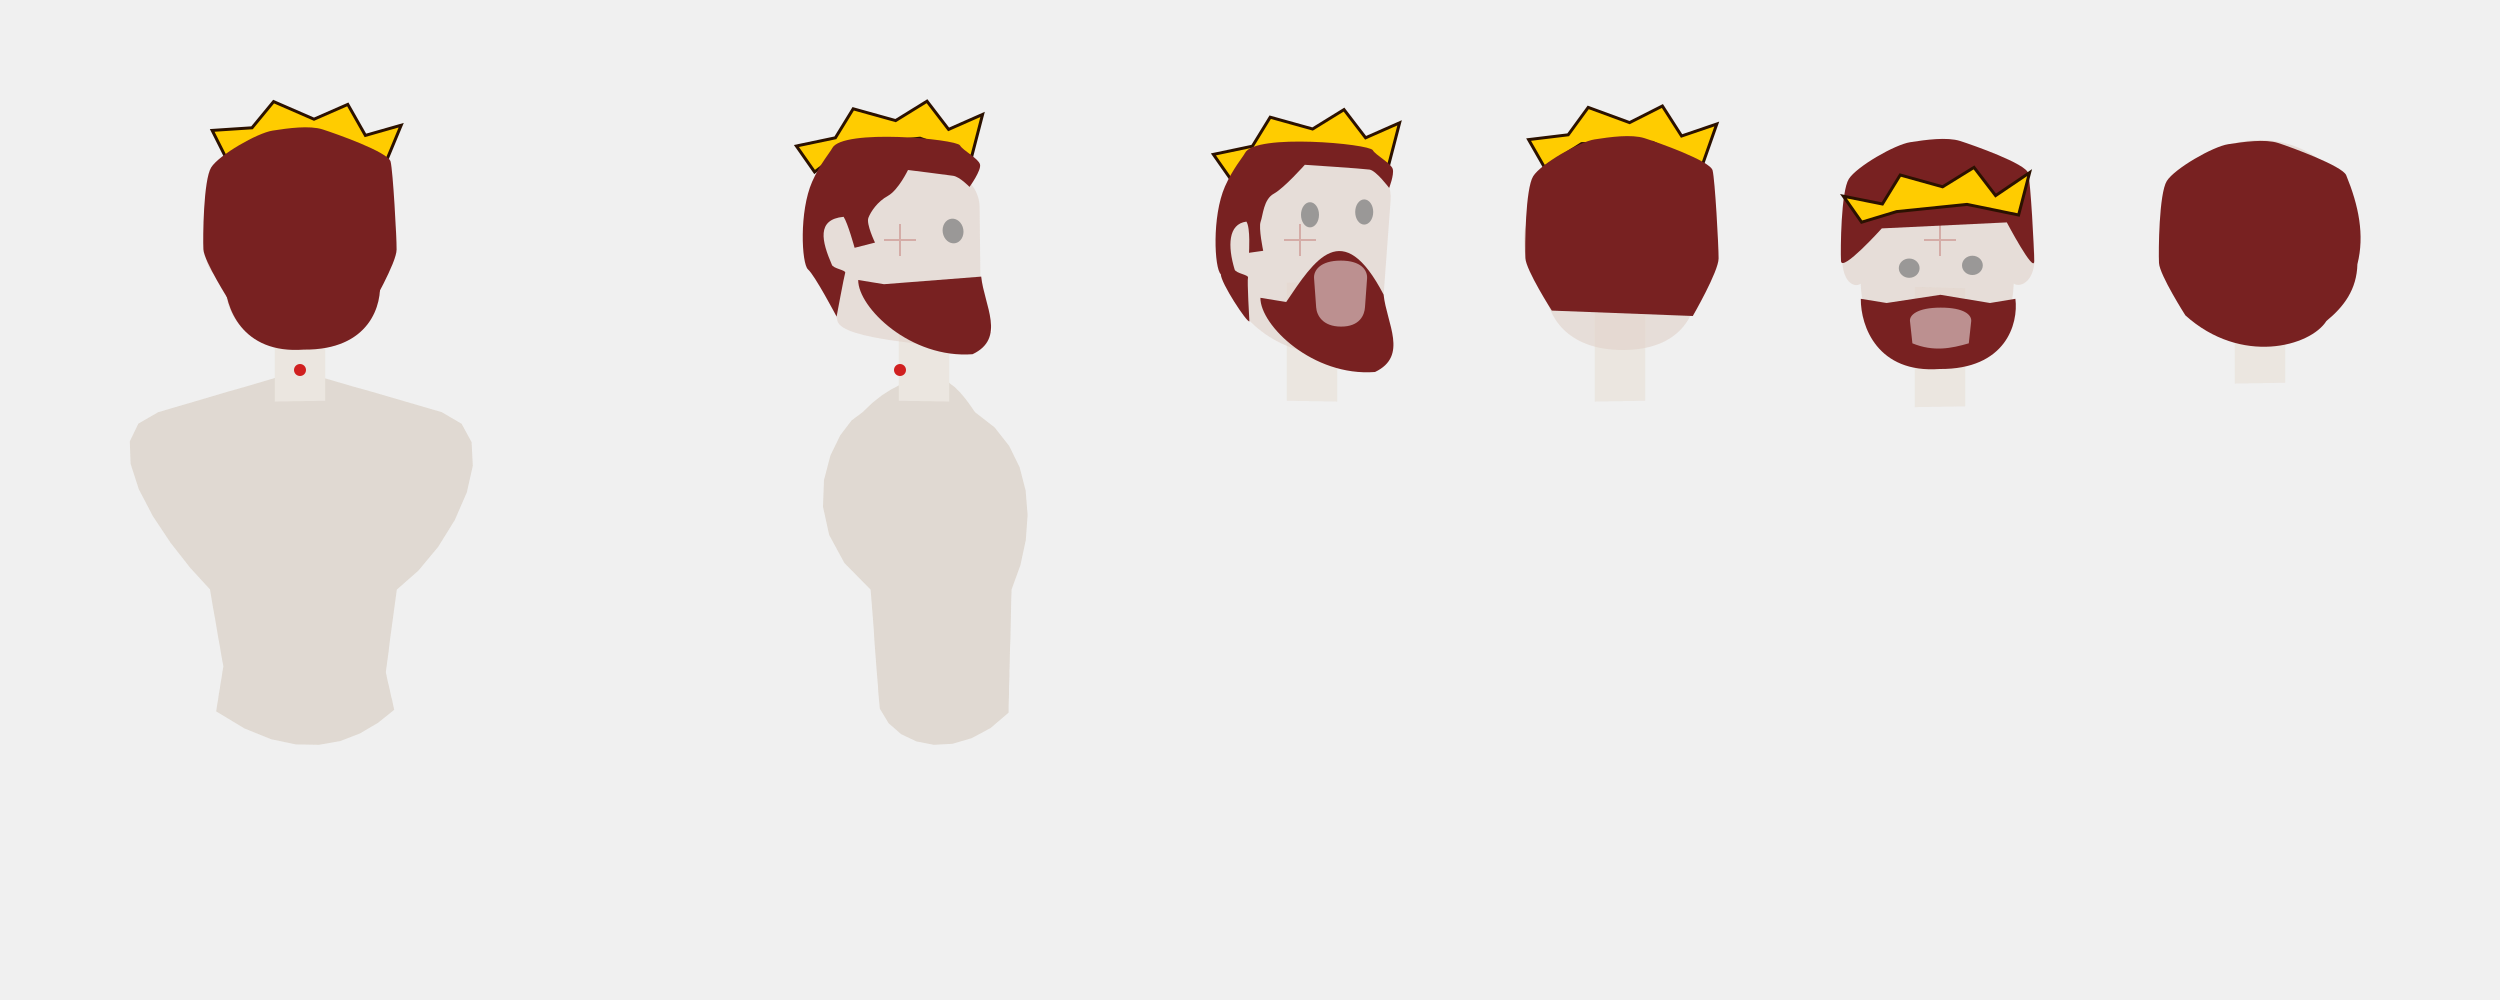
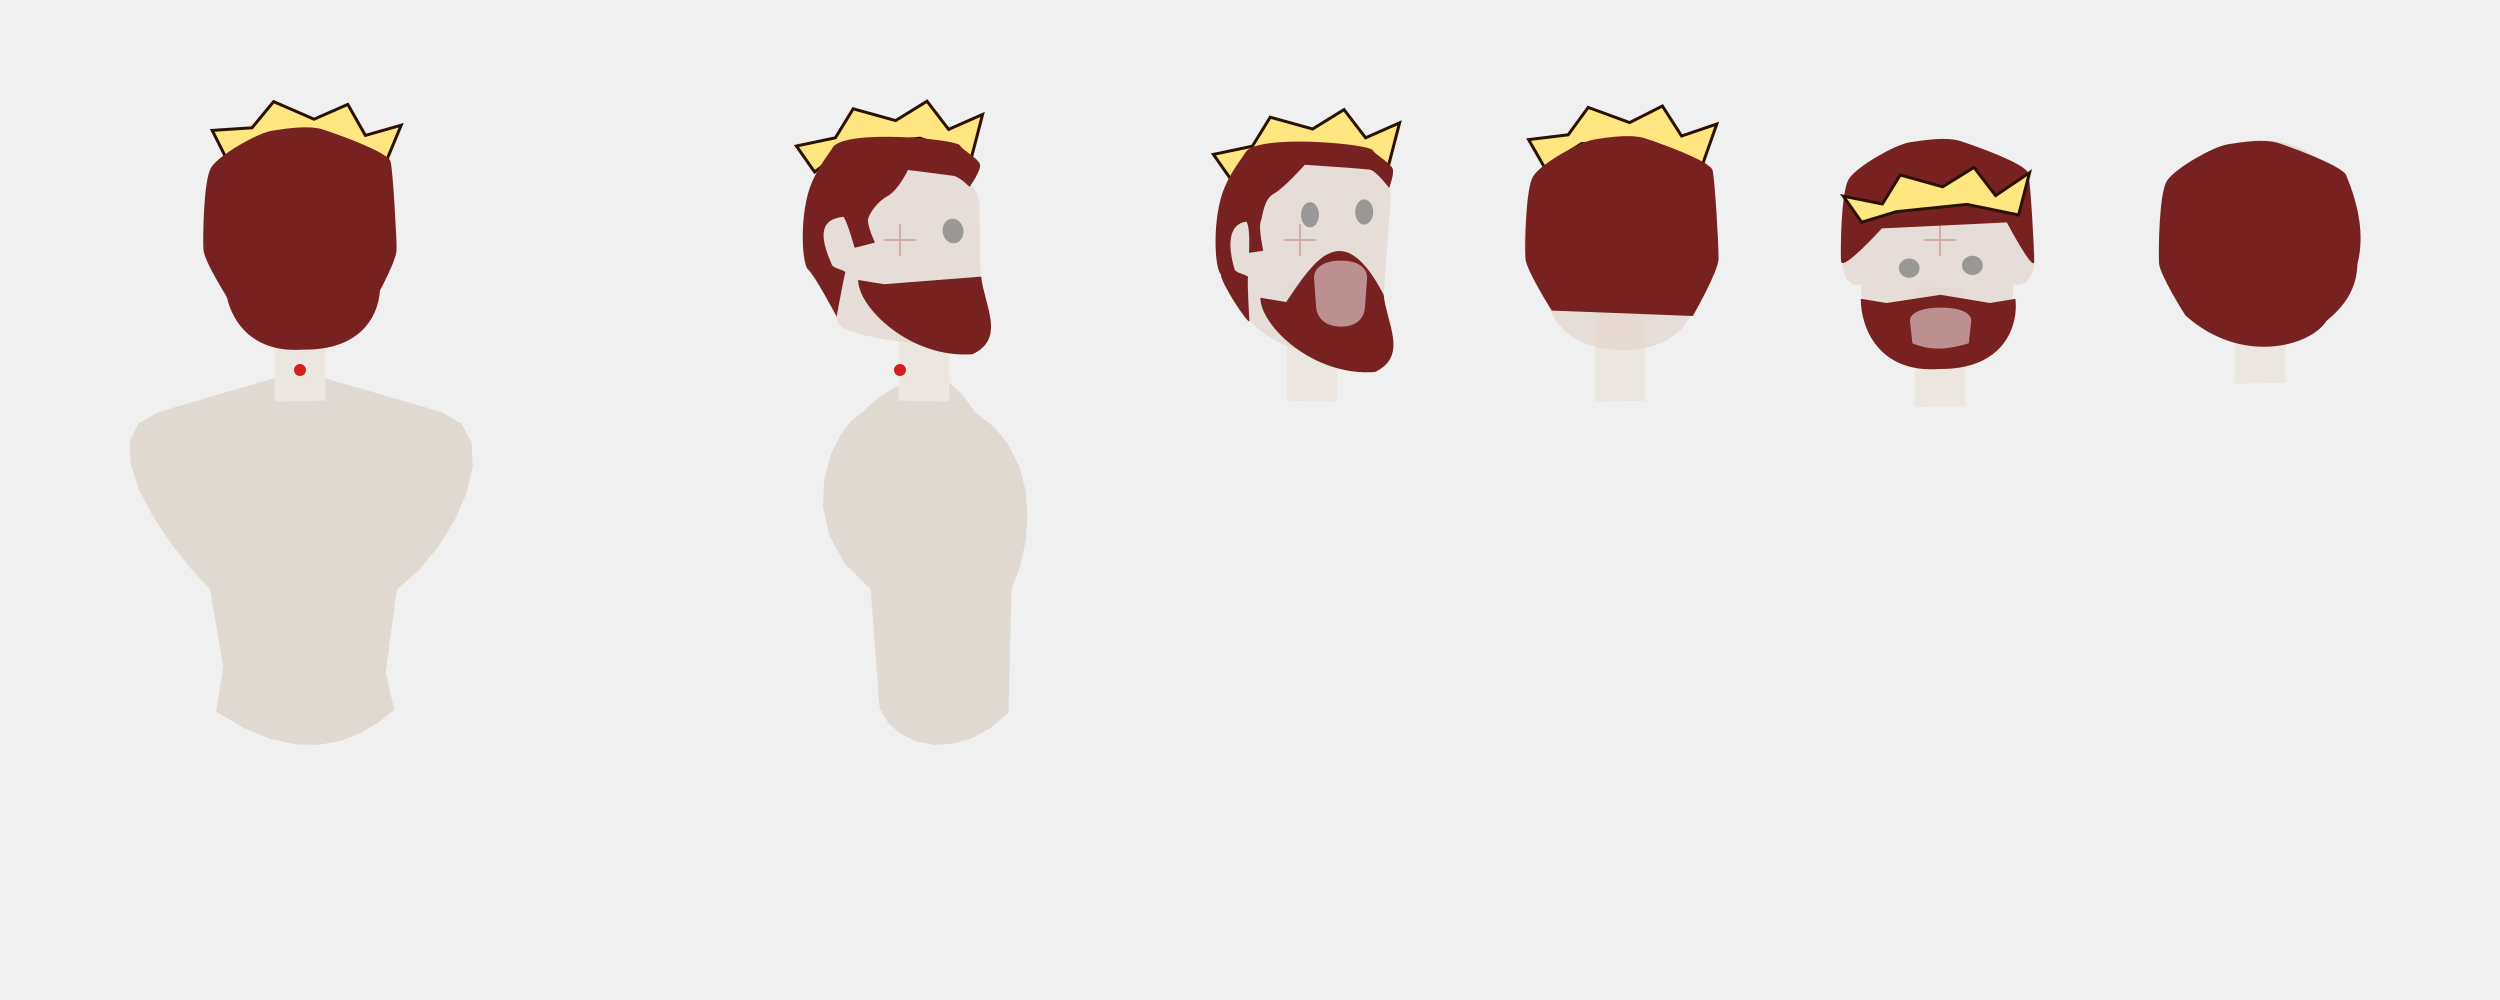
<svg xmlns="http://www.w3.org/2000/svg" width="2500" height="1000" viewBox="-1.5 -1.2 12.5 5" version="1.1" id="svg1870">
  <defs id="defs1874" />
  <g id="g44">
    <g opacity="0.7" id="g26">
      <path d="M-0.709 0.861L-0.621 0.835L-0.532 0.809L-0.444 0.783L-0.356 0.757L-0.268 0.732L-0.18 0.706L-0.092 0.68L-0.004 0.654L0.085 0.68L0.174 0.706L0.263 0.732L0.353 0.757L0.442 0.783L0.531 0.809L0.62 0.835L0.709 0.861L0.808 0.919L0.858 1.011L0.864 1.129L0.834 1.262L0.774 1.4L0.691 1.534L0.592 1.653L0.484 1.748L0.477 1.8L0.47 1.851L0.463 1.903L0.456 1.955L0.449 2.006L0.443 2.058L0.436 2.109L0.429 2.161L0.434 2.184L0.439 2.208L0.445 2.232L0.45 2.255L0.455 2.279L0.461 2.302L0.466 2.326L0.471 2.349L0.39 2.414L0.3 2.467L0.202 2.505L0.094 2.524L-0.021 2.522L-0.145 2.496L-0.278 2.442L-0.419 2.357L-0.415 2.329L-0.41 2.301L-0.406 2.272L-0.401 2.244L-0.397 2.216L-0.392 2.188L-0.388 2.16L-0.383 2.132L-0.392 2.084L-0.4 2.036L-0.409 1.987L-0.417 1.939L-0.425 1.891L-0.434 1.843L-0.442 1.795L-0.45 1.747L-0.549 1.639L-0.647 1.514L-0.736 1.38L-0.806 1.246L-0.847 1.119L-0.851 1.007L-0.808 0.918Z" fill="#d9cfc4" id="path4" />
      <path d="M-0.126 0.808L-0.126 0.733L-0.126 0.657L-0.126 0.582L-0.126 0.507L-0.126 0.432L-0.126 0.357L-0.126 0.282L-0.126 0.207L-0.095 0.207L-0.063 0.208L-0.032 0.209L0 0.21L0.032 0.211L0.063 0.212L0.095 0.213L0.126 0.214L0.126 0.287L0.126 0.361L0.126 0.435L0.126 0.509L0.126 0.582L0.126 0.656L0.126 0.73L0.126 0.804L0.095 0.804L0.063 0.805L0.032 0.805L0 0.806L-0.032 0.806L-0.063 0.807L-0.095 0.807Z" fill="#e8e1d9" id="path6" />
      <path d="M-0.08 0H0.08M0 -0.08V0.08" stroke="#b04040" stroke-width="0.01" fill="none" id="path8" />
      <g opacity="0.6" id="g24">
        <g id="g16">
          <path style="fill:#d9c3b6;stroke-width:0.015" d="m 0.014,0.55 c 0.288,0 0.364,-0.177 0.373,-0.301 l 0.033,-0.447 c 0.009,-0.123 -0.089,-0.277 -0.41,-0.277 -0.321,0 -0.425,0.154 -0.416,0.277 l 0.033,0.447 c 0.009,0.123 0.099,0.301 0.387,0.301 z" id="path10" />
          <path style="fill:#d9c3b6;fill-opacity:1;stroke-width:0.015" d="m 0.37,0.156 0.003,-0.246 c 5.574e-4,-0.002 0.121,-0.091 0.11,0.111 -0.01,0.166 -0.095,0.175 -0.113,0.135 z" id="path12" />
          <path style="fill:#d9c3b6;fill-opacity:1;stroke-width:0.015" d="m -0.378,0.156 -0.003,-0.246 c -5.575e-4,-0.002 -0.11,-0.085 -0.098,0.117 0.01,0.166 0.083,0.169 0.101,0.129 z" id="path14" />
        </g>
        <g id="g22">
          <ellipse style="fill:#241f1c;stroke-width:0.015" cx="-0.144" cy="-0.126" rx="0.052" ry="0.063" id="ellipse18" />
          <ellipse style="fill:#241f1c;stroke-width:0.015" cx="0.172" cy="-0.14" rx="0.052" ry="0.063" id="ellipse20" />
        </g>
      </g>
    </g>
    <g id="g28" />
    <g id="g30" />
    <g id="g34">
-       <path style="fill:#ffcc00;fill-opacity:1;stroke-width:0.015;stroke:#2b1100" d="m -0.367,-0.405 0.192,-0.108 0.354,0.013 0.243,0.128 0.084,-0.202 -0.179,0.051 -0.088,-0.155 -0.169,0.074 -0.202,-0.088 -0.108,0.131 -0.199,0.013 z" id="path30" />
+       <path style="fill:#ffe680;fill-opacity:1;stroke-width:0.015;stroke:#2b1100" d="m -0.367,-0.405 0.192,-0.108 0.354,0.013 0.243,0.128 0.084,-0.202 -0.179,0.051 -0.088,-0.155 -0.169,0.074 -0.202,-0.088 -0.108,0.131 -0.199,0.013 z" id="path30" />
      <path style="fill:#782121;fill-opacity:1;stroke-width:0.015" d="m -0.351,0.309 c 0,0 -0.129,-0.202 -0.132,-0.262 -0.003,-0.059 0,-0.348 0.039,-0.41 0.039,-0.062 0.23,-0.172 0.307,-0.184 0.077,-0.012 0.184,-0.027 0.25,-0.006 0.065,0.021 0.328,0.113 0.34,0.161 0.012,0.048 0.03,0.375 0.03,0.44 0,0.065 -0.129,0.288 -0.129,0.288" id="path32" />
    </g>
    <g id="g38">
      <path style="fill:#782121;fill-opacity:1;stroke-width:0.794" d="m -305.17,169.358 c 17.44,0.176 20.887,-11.91 20.073,-18.557 l -6.732,1.112 -13.571,-4.672 -13.793,4.672 -6.845,-1.112 c -0.075,7.321 4.459,19.817 20.867,18.557 z" transform="matrix(0.01889764,0,0,0.01889764,5.78609,-2.652497)" id="path36" />
    </g>
    <g id="g42">
      <circle cx="0" cy="0.65" r="0.03" fill="#d02020" id="circle40" />
    </g>
  </g>
  <g transform="translate(3 0)" id="g100">
    <g opacity="0.7" id="g62">
      <path d="M0.375 0.861L0.364 0.845L0.348 0.822L0.328 0.795L0.303 0.765L0.273 0.735L0.236 0.707L0.193 0.681L0.142 0.66L0.115 0.674L0.082 0.687L0.044 0.703L0.002 0.723L-0.044 0.747L-0.091 0.777L-0.139 0.815L-0.187 0.861L-0.242 0.902L-0.299 0.977L-0.348 1.078L-0.38 1.2L-0.385 1.334L-0.354 1.475L-0.278 1.615L-0.147 1.748L-0.143 1.797L-0.139 1.847L-0.135 1.898L-0.131 1.95L-0.128 2.003L-0.124 2.056L-0.12 2.108L-0.116 2.161L-0.114 2.184L-0.112 2.208L-0.11 2.231L-0.109 2.254L-0.107 2.277L-0.105 2.299L-0.103 2.321L-0.101 2.343L-0.057 2.416L0.006 2.471L0.082 2.507L0.169 2.524L0.262 2.519L0.358 2.491L0.453 2.44L0.543 2.363L0.543 2.331L0.544 2.299L0.545 2.269L0.545 2.24L0.546 2.212L0.547 2.185L0.547 2.158L0.548 2.132L0.549 2.087L0.55 2.042L0.552 1.997L0.553 1.952L0.554 1.904L0.555 1.855L0.556 1.803L0.558 1.747L0.602 1.626L0.629 1.5L0.638 1.375L0.628 1.252L0.598 1.136L0.546 1.03L0.473 0.937Z" fill="#d9cfc4" id="path40" />
      <path d="M0.246 0.808L0.246 0.733L0.246 0.657L0.246 0.582L0.246 0.507L0.246 0.432L0.246 0.357L0.246 0.282L0.246 0.207L0.215 0.207L0.183 0.208L0.152 0.209L0.12 0.21L0.088 0.211L0.057 0.212L0.025 0.213L-0.006 0.214L-0.006 0.287L-0.006 0.361L-0.006 0.435L-0.006 0.509L-0.006 0.582L-0.006 0.656L-0.006 0.73L-0.006 0.804L0.025 0.804L0.057 0.805L0.088 0.805L0.12 0.806L0.152 0.806L0.183 0.807L0.215 0.807Z" fill="#e8e1d9" id="path42" />
      <path d="M-0.08 0H0.08M0 -0.08V0.08" stroke="#b04040" stroke-width="0.01" fill="none" id="path44" />
      <g opacity="0.6" id="g54">
        <g id="g48">
          <path style="fill:#d9c3b6;stroke-width:0.015" d="m 0.311,0.554 c 0.14,-0.024 0.094,-0.142 0.092,-0.275 l -0.005,-0.443 c -0.001,-0.124 -0.132,-0.259 -0.449,-0.208 -0.317,0.051 -0.395,0.22 -0.366,0.34 l 0.104,0.436 c 0.024,0.1 0.513,0.114 0.624,0.15 z" id="path46" />
        </g>
        <g id="g52">
          <ellipse style="fill:#241f1c;stroke-width:0.015" cx="0.269" cy="-0.002" rx="0.052" ry="0.062" transform="rotate(-9.201606)" id="ellipse50" />
        </g>
      </g>
    </g>
    <g id="g64" />
    <g id="g66" />
    <g id="g68" />
    <g id="g74">
      <g transform="translate(0.05393187,0.02359519)" id="g72">
        <path style="fill:#ffffff;fill-opacity:1;stroke-width:0.015" d="M 0.367,0.346 0.356,0.267 c -0.126,-0.002 -0.166,0.009 -0.161,0.018 l 0.017,0.034 c 0.005,0.009 0.042,0.024 0.155,0.026 z" id="path70" />
      </g>
    </g>
    <g id="g80">
      <g id="g78">
        <path style="fill:#ffffff;fill-opacity:1;stroke-width:0.015" d="m 0.406,0.388 -0.01,-0.138 c -0.111,-0.004 -0.146,0.015 -0.142,0.032 l 0.015,0.061 c 0.004,0.017 0.037,0.042 0.137,0.046 z" id="path76" />
      </g>
    </g>
    <g id="g86">
      <g id="g84">
        <path style="fill:#ffffff;fill-opacity:1;stroke-width:0.015" d="m 0.461,0.459 -0.05,-0.232 c -0.18,-0.009 -0.216,0.064 -0.213,0.099 l 0.008,0.09 c 0.003,0.035 0.094,0.035 0.255,0.043 z" id="path82" />
      </g>
    </g>
    <g id="g94">
-       <path style="fill:#ffcc00;fill-opacity:1;stroke-width:0.015;stroke:#2b1100" d="m -0.427,-0.34 0.175,-0.133 0.352,-0.036 0.258,0.093 0.055,-0.212 -0.17,0.075 -0.108,-0.141 -0.157,0.097 -0.212,-0.059 -0.089,0.145 -0.195,0.041 z" id="path88" />
+       <path style="fill:#ffe680;fill-opacity:1;stroke-width:0.015;stroke:#2b1100" d="m -0.427,-0.34 0.175,-0.133 0.352,-0.036 0.258,0.093 0.055,-0.212 -0.17,0.075 -0.108,-0.141 -0.157,0.097 -0.212,-0.059 -0.089,0.145 -0.195,0.041 z" id="path88" />
      <path style="fill:#782121;fill-opacity:1;stroke-width:0.015" d="m 0.363,0.571 c 0.168,-0.08 0.058,-0.244 0.043,-0.388 l -0.486,0.038 -0.129,-0.021 c -0.001,0.138 0.263,0.395 0.573,0.371 z" id="path90" />
      <path style="fill:#782121;fill-opacity:1;stroke-width:0.015" d="m 0.348,-0.266 c 0,0 0.06,-0.083 0.052,-0.112 -0.007,-0.029 -0.086,-0.07 -0.1,-0.095 -0.018,-0.032 -0.588,-0.085 -0.639,0.014 -0.01,0.02 -0.06,0.077 -0.1,0.167 -0.066,0.15 -0.053,0.411 -0.021,0.439 0.034,0.029 0.143,0.236 0.143,0.236 0,0 0.038,-0.205 0.043,-0.219 0.005,-0.014 -0.062,-0.021 -0.067,-0.041 -0.05,-0.116 -0.078,-0.226 0.059,-0.239 0.021,0.031 0.055,0.155 0.055,0.155 l 0.102,-0.026 c 0,0 -0.045,-0.093 -0.033,-0.124 0.012,-0.031 0.045,-0.081 0.098,-0.11 0.052,-0.029 0.1,-0.129 0.1,-0.129 0,0 0.193,0.024 0.226,0.029 0.033,0.005 0.081,0.055 0.081,0.055 z" id="path92" />
    </g>
    <g id="g98">
      <circle cx="0" cy="0.65" r="0.03" fill="#d02020" id="circle96" />
    </g>
  </g>
  <g id="quarter" transform="translate(5 0)" style="color:#c87137">
    <g opacity="0.7" id="g130">
      <path d="M0.186 0.808L0.186 0.733L0.186 0.657L0.186 0.582L0.186 0.507L0.186 0.432L0.186 0.357L0.186 0.282L0.186 0.207L0.155 0.207L0.123 0.208L0.092 0.209L0.06 0.21L0.028 0.211L-0.003 0.212L-0.035 0.213L-0.066 0.214L-0.066 0.287L-0.066 0.361L-0.066 0.435L-0.066 0.509L-0.066 0.582L-0.066 0.656L-0.066 0.73L-0.066 0.804L-0.035 0.804L-0.003 0.805L0.028 0.805L0.06 0.806L0.092 0.806L0.123 0.807L0.155 0.807Z" fill="#e8e1d9" id="path77" />
      <path d="M-0.08 0H0.08M0 -0.08V0.08" stroke="#b04040" stroke-width="0.01" fill="none" id="path79" />
      <g opacity="0.6" id="g103">
        <g id="g83">
          <path style="fill:#d9c3b6;stroke-width:0.015" d="M 0.195,0.559 C 0.358,0.53 0.411,0.368 0.42,0.249 l 0.033,-0.447 C 0.462,-0.321 0.364,-0.475 0.043,-0.475 c -0.321,0 -0.425,0.154 -0.416,0.277 l 0.033,0.447 c 0.009,0.123 0.252,0.361 0.535,0.31 z" id="path81" />
        </g>
        <g id="g101">
          <g transform="translate(-0.01)" id="g91">
            <g transform="matrix(0.866,0,0,1,0.1821,0)" id="g89">
              <g id="g87">
                <ellipse style="fill:#241f1c;stroke-width:0.015" cx="0.172" cy="-0.14" rx="0.052" ry="0.063" id="ellipse85" />
              </g>
            </g>
          </g>
          <g transform="translate(-0.01)" id="g99">
            <g transform="matrix(0.866,0,0,1,0.1847,0)" id="g97">
              <g id="g95">
                <ellipse style="fill:#241f1c;stroke-width:0.015" cx="-0.144" cy="-0.126" rx="0.052" ry="0.063" id="ellipse93" />
              </g>
            </g>
          </g>
        </g>
      </g>
    </g>
    <g id="quarter-under" />
    <g id="quarter-over">
-       <path style="fill:#ffcc00;fill-opacity:1;stroke:#2b1100;stroke-width:0.015" d="m -0.342,-0.298 0.175,-0.133 0.352,-0.036 0.258,0.093 0.055,-0.212 -0.17,0.075 -0.108,-0.141 -0.157,0.097 -0.212,-0.059 -0.089,0.145 -0.195,0.041 z" id="path88-99" />
+       <path style="fill:#ffe680;fill-opacity:1;stroke:#2b1100;stroke-width:0.015" d="m -0.342,-0.298 0.175,-0.133 0.352,-0.036 0.258,0.093 0.055,-0.212 -0.17,0.075 -0.108,-0.141 -0.157,0.097 -0.212,-0.059 -0.089,0.145 -0.195,0.041 z" id="path88-99" />
      <path style="fill:#782121;fill-opacity:1;stroke-width:0.015" d="M 2.375,0.66 C 2.543,0.58 2.433,0.417 2.418,0.273 2.212,-0.122 2.072,0.101 1.931,0.31 L 1.802,0.289 c -0.001,0.138 0.263,0.395 0.573,0.371 z" id="path90-6" transform="translate(-2)" />
      <path style="fill:#782121;fill-opacity:1;stroke-width:0.015" d="m 2.446,-0.261 c 0,0 0.025,-0.064 0.018,-0.093 -0.007,-0.029 -0.086,-0.07 -0.1,-0.095 -0.018,-0.032 -0.588,-0.085 -0.639,0.014 -0.01,0.02 -0.06,0.077 -0.1,0.167 -0.066,0.15 -0.053,0.411 -0.021,0.439 1.617e-4,0.044 0.13,0.242 0.143,0.236 0,0 -0.012,-0.205 -0.007,-0.219 0.005,-0.014 -0.062,-0.021 -0.067,-0.041 -0.035,-0.116 -0.033,-0.227 0.059,-0.239 0.021,0.031 0.013,0.156 0.013,0.156 l 0.071,-0.01 c 0,0 -0.024,-0.115 -0.013,-0.145 0.012,-0.031 0.014,-0.113 0.067,-0.141 0.052,-0.029 0.154,-0.144 0.154,-0.144 0,0 0.291,0.019 0.324,0.024 0.033,0.005 0.098,0.092 0.098,0.092 z" id="path92-4" transform="translate(-2)" />
    </g>
    <g opacity="0.5" id="g121">
      <g id="g119">
        <g transform="translate(-0.01)" id="g117">
          <g transform="matrix(0.866,0,0,1,0.2016,0)" id="g115">
            <g id="g113">
              <path style="fill:#ffffff;fill-opacity:1;stroke-width:0.015" d="m 0.016,0.433 c 0.107,0 0.135,-0.057 0.138,-0.097 l 0.012,-0.144 c 0.003,-0.04 -0.033,-0.089 -0.152,-0.089 -0.119,0 -0.158,0.05 -0.154,0.089 l 0.012,0.144 c 0.003,0.04 0.037,0.097 0.144,0.097 z" id="path111" />
            </g>
          </g>
        </g>
      </g>
    </g>
  </g>
  <g id="back-view" transform="translate(6.6 0)" style="color:#c87137">
    <g opacity="0.7" id="g492">
      <path d="M-0.126 0.808L-0.126 0.733L-0.126 0.657L-0.126 0.582L-0.126 0.507L-0.126 0.432L-0.126 0.357L-0.126 0.282L-0.126 0.207L-0.095 0.207L-0.063 0.208L-0.032 0.209L0 0.21L0.032 0.211L0.063 0.212L0.095 0.213L0.126 0.214L0.126 0.287L0.126 0.361L0.126 0.435L0.126 0.509L0.126 0.582L0.126 0.656L0.126 0.73L0.126 0.804L0.095 0.804L0.063 0.805L0.032 0.805L0 0.806L-0.032 0.806L-0.063 0.807L-0.095 0.807Z" fill="#e8e1d9" id="path124" />
      <path d="M-0.08 0H0.08M0 -0.08V0.08" stroke="#b04040" stroke-width="0.01" fill="none" id="path126" />
      <g opacity="0.6" id="g138">
        <g id="g136">
          <g id="g134">
            <path style="fill:#d9c3b6;stroke-width:0.015" d="m 0.014,0.55 c 0.288,0 0.364,-0.177 0.373,-0.301 l 0.033,-0.447 c 0.009,-0.123 -0.089,-0.277 -0.41,-0.277 -0.321,0 -0.425,0.154 -0.416,0.277 l 0.033,0.447 c 0.009,0.123 0.099,0.301 0.387,0.301 z" id="path128" />
            <path style="fill:#d9c3b6;fill-opacity:1;stroke-width:0.015" d="m 0.37,0.156 0.003,-0.246 c 5.574e-4,-0.002 0.121,-0.091 0.11,0.111 -0.01,0.166 -0.095,0.175 -0.113,0.135 z" id="path130" />
            <path style="fill:#d9c3b6;fill-opacity:1;stroke-width:0.015" d="m -0.378,0.156 -0.003,-0.246 c -5.575e-4,-0.002 -0.11,-0.085 -0.098,0.117 0.01,0.166 0.083,0.169 0.101,0.129 z" id="path132" />
          </g>
        </g>
      </g>
    </g>
    <g id="back-view-over">
-       <path style="fill:#ffcc00;fill-opacity:1;stroke:#2b1100;stroke-width:0.015" d="m -0.378,-0.364 0.186,-0.118 0.354,-0.006 0.249,0.115 0.073,-0.207 -0.176,0.06 -0.096,-0.15 -0.164,0.083 -0.207,-0.076 -0.1,0.137 -0.198,0.024 z" id="path88-9" />
+       <path style="fill:#ffe680;fill-opacity:1;stroke:#2b1100;stroke-width:0.015" d="m -0.378,-0.364 0.186,-0.118 0.354,-0.006 0.249,0.115 0.073,-0.207 -0.176,0.06 -0.096,-0.15 -0.164,0.083 -0.207,-0.076 -0.1,0.137 -0.198,0.024 z" id="path88-9" />
      <path style="fill:#782121;fill-opacity:1;stroke-width:0.015" d="m 6.259,0.353 c 0,0 -0.129,-0.202 -0.132,-0.262 -0.003,-0.059 0,-0.348 0.039,-0.41 0.039,-0.062 0.23,-0.172 0.307,-0.184 0.077,-0.012 0.184,-0.027 0.25,-0.006 0.065,0.021 0.328,0.113 0.34,0.161 0.012,0.048 0.03,0.375 0.03,0.44 0,0.065 -0.129,0.288 -0.129,0.288" id="path32-7" transform="translate(-6.6)" />
    </g>
  </g>
  <g id="front-down" transform="translate(8.2 0)" style="color:#c87137">
    <g opacity="0.7" id="g865">
      <path d="M-0.126 0.836L-0.126 0.761L-0.126 0.685L-0.126 0.61L-0.126 0.535L-0.126 0.46L-0.126 0.385L-0.126 0.31L-0.126 0.235L-0.095 0.235L-0.063 0.236L-0.032 0.237L0 0.238L0.032 0.239L0.063 0.24L0.095 0.241L0.126 0.242L0.126 0.315L0.126 0.389L0.126 0.463L0.126 0.537L0.126 0.61L0.126 0.684L0.126 0.758L0.126 0.832L0.095 0.832L0.063 0.833L0.032 0.833L0 0.834L-0.032 0.834L-0.063 0.835L-0.095 0.835Z" fill="#e8e1d9" id="path145" />
      <path d="M-0.08 0H0.08M0 -0.08V0.08" stroke="#b04040" stroke-width="0.01" fill="none" id="path147" />
      <g opacity="0.6" id="g183">
        <g id="g163">
          <g transform="matrix(1,0,0,0.766,-0.01,0.0897)" id="g153">
            <g id="g151">
              <path style="fill:#d9c3b6;fill-opacity:1;stroke-width:0.015" d="m -0.378,0.156 -0.003,-0.246 c -5.575e-4,-0.002 -0.11,-0.085 -0.098,0.117 0.01,0.166 0.083,0.169 0.101,0.129 z" id="path149" />
            </g>
          </g>
          <g transform="matrix(1,0,0,0.766,-0.01,0.0897)" id="g159">
            <g id="g157">
              <path style="fill:#d9c3b6;fill-opacity:1;stroke-width:0.015" d="m 0.37,0.156 0.003,-0.246 c 5.574e-4,-0.002 0.121,-0.091 0.11,0.111 -0.01,0.166 -0.095,0.175 -0.113,0.135 z" id="path155" />
            </g>
          </g>
          <path style="fill:#d9c3b6;stroke-width:0.015" d="m -0.007,0.557 c 0.288,0 0.364,-0.177 0.373,-0.301 l 0.033,-0.447 c 0.009,-0.123 -0.089,-0.277 -0.41,-0.277 -0.321,0 -0.425,0.154 -0.416,0.277 l 0.033,0.447 c 0.009,0.123 0.099,0.301 0.387,0.301 z" id="path161" />
        </g>
        <g id="g181">
          <g transform="translate(-0.01)" id="g171">
            <g transform="matrix(1,0,0,0.766,0,0.2374)" id="g169">
              <g id="g167">
                <ellipse style="fill:#241f1c;stroke-width:0.015" cx="-0.144" cy="-0.126" rx="0.052" ry="0.063" id="ellipse165" />
              </g>
            </g>
          </g>
          <g transform="translate(-0.01)" id="g179">
            <g transform="matrix(1,0,0,0.766,0,0.2341)" id="g177">
              <g id="g175">
                <ellipse style="fill:#241f1c;stroke-width:0.015" cx="0.172" cy="-0.14" rx="0.052" ry="0.063" id="ellipse173" />
              </g>
            </g>
          </g>
        </g>
      </g>
    </g>
    <g id="front-down-under" />
    <g id="front-down-over">
      <path style="color:#c87137;fill:#782121;fill-opacity:1;stroke-width:0.015" d="m 1.309,-0.058 c 0,0 -0.201,0.223 -0.204,0.163 -0.003,-0.059 0,-0.348 0.039,-0.41 0.039,-0.062 0.23,-0.172 0.307,-0.184 0.077,-0.012 0.184,-0.027 0.25,-0.006 0.065,0.021 0.328,0.113 0.34,0.161 0.012,0.048 0.03,0.375 0.03,0.44 0,0.065 -0.137,-0.194 -0.137,-0.194" id="path32-7-5" transform="translate(-1.6)" />
-       <path style="fill:#ffcc00;fill-opacity:1;stroke:#2b1100;stroke-width:0.015" d="m -0.392,-0.089 0.175,-0.053 0.352,-0.036 0.258,0.053 0.055,-0.212 -0.17,0.115 -0.108,-0.141 -0.157,0.097 -0.212,-0.059 -0.089,0.145 -0.195,-0.039 z" id="path88-6" />
+       <path style="fill:#ffe680;fill-opacity:1;stroke:#2b1100;stroke-width:0.015" d="m -0.392,-0.089 0.175,-0.053 0.352,-0.036 0.258,0.053 0.055,-0.212 -0.17,0.115 -0.108,-0.141 -0.157,0.097 -0.212,-0.059 -0.089,0.145 -0.195,-0.039 z" id="path88-6" />
      <path style="fill:#782121;fill-opacity:1;stroke-width:0.015" d="m -0.002,0.645 c 0.33,0.003 0.395,-0.225 0.379,-0.351 l -0.127,0.021 -0.248,-0.041 -0.269,0.041 -0.129,-0.021 c -0.001,0.138 0.084,0.374 0.394,0.351 z" id="path36-0" />
    </g>
    <g opacity="0.5" id="g201">
      <g id="g199">
        <g transform="translate(-0.01)" id="g197">
          <g transform="matrix(1,0,0,0.766,0,0.2592)" id="g195">
            <g id="g193">
              <path style="fill:#ffffff;fill-opacity:1;stroke-width:0.015" d="m 0.154,0.336 0.012,-0.144 c 0.003,-0.04 -0.033,-0.089 -0.152,-0.089 -0.119,0 -0.158,0.05 -0.154,0.089 l 0.012,0.144 c 0.106,0.057 0.195,0.033 0.282,0 z" id="path191" />
            </g>
          </g>
        </g>
      </g>
    </g>
  </g>
  <g id="top" transform="translate(9.8 0)" style="color:#c87137">
    <g opacity="0.7" id="g1379">
      <path d="M-0.126 0.718L-0.126 0.643L-0.126 0.567L-0.126 0.492L-0.126 0.417L-0.126 0.342L-0.126 0.267L-0.126 0.192L-0.126 0.117L-0.095 0.117L-0.063 0.118L-0.032 0.119L0 0.12L0.032 0.121L0.063 0.122L0.095 0.123L0.126 0.124L0.126 0.197L0.126 0.271L0.126 0.345L0.126 0.419L0.126 0.492L0.126 0.566L0.126 0.64L0.126 0.714L0.095 0.714L0.063 0.715L0.032 0.715L0 0.716L-0.032 0.716L-0.063 0.717L-0.095 0.717Z" fill="#e8e1d9" id="path204" />
      <path d="M-0.08 0H0.08M0 -0.08V0.08" stroke="#b04040" stroke-width="0.01" fill="none" id="path206" />
      <g opacity="0.6" id="g212">
        <g id="g210">
          <circle cx="0" cy="0" r="0.5" style="fill:#d9c3b6" id="circle208" />
        </g>
      </g>
    </g>
    <g id="top-over">
      <path style="display:none;fill:#ffcc00;fill-opacity:1;stroke:#2b1100;stroke-width:0.015" d="m -0.403,0.228 0.175,0.133 0.352,0.036 0.258,-0.093 0.055,0.212 -0.17,-0.075 -0.108,0.141 -0.157,-0.097 -0.212,0.059 -0.089,-0.145 -0.195,-0.041 z" id="path88-98" />
      <path style="color:#c87137;fill:#782121;fill-opacity:1;stroke-width:0.015" d="m 2.827,0.377 c 0,0 -0.129,-0.202 -0.132,-0.262 -0.003,-0.059 0,-0.348 0.039,-0.41 0.039,-0.062 0.23,-0.172 0.307,-0.184 0.077,-0.012 0.184,-0.027 0.25,-0.006 0.065,0.021 0.321,0.115 0.34,0.161 0.062,0.151 0.093,0.299 0.056,0.445 -0.003,0.126 -0.067,0.212 -0.155,0.284 C 3.452,0.532 3.106,0.628 2.827,0.377 Z" id="path32-7-0" transform="translate(-3.2)" />
    </g>
  </g>
</svg>
